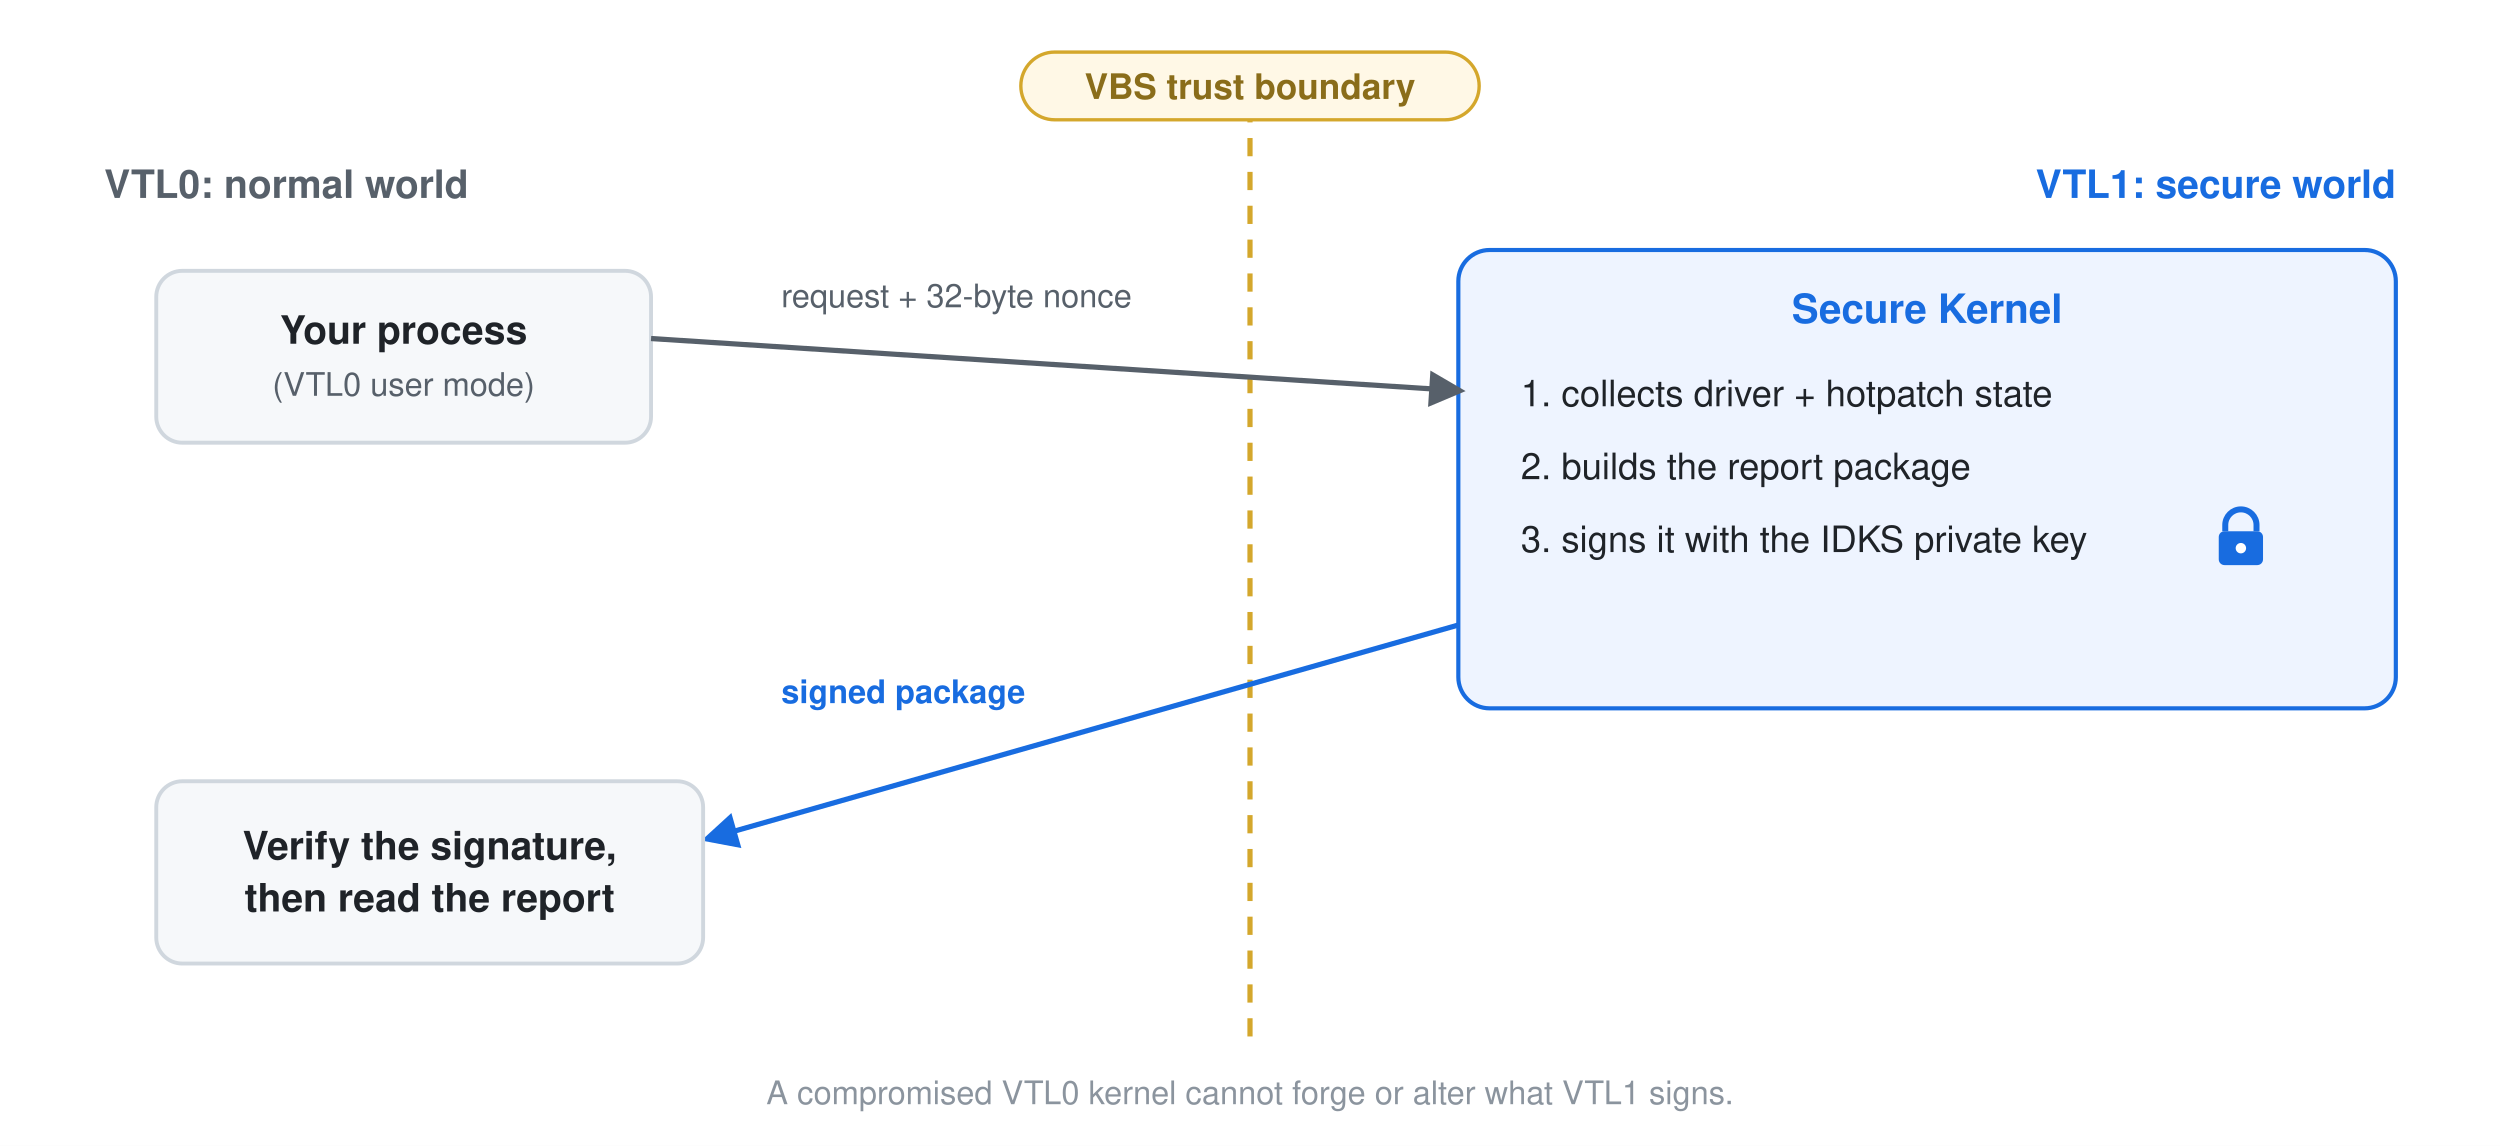
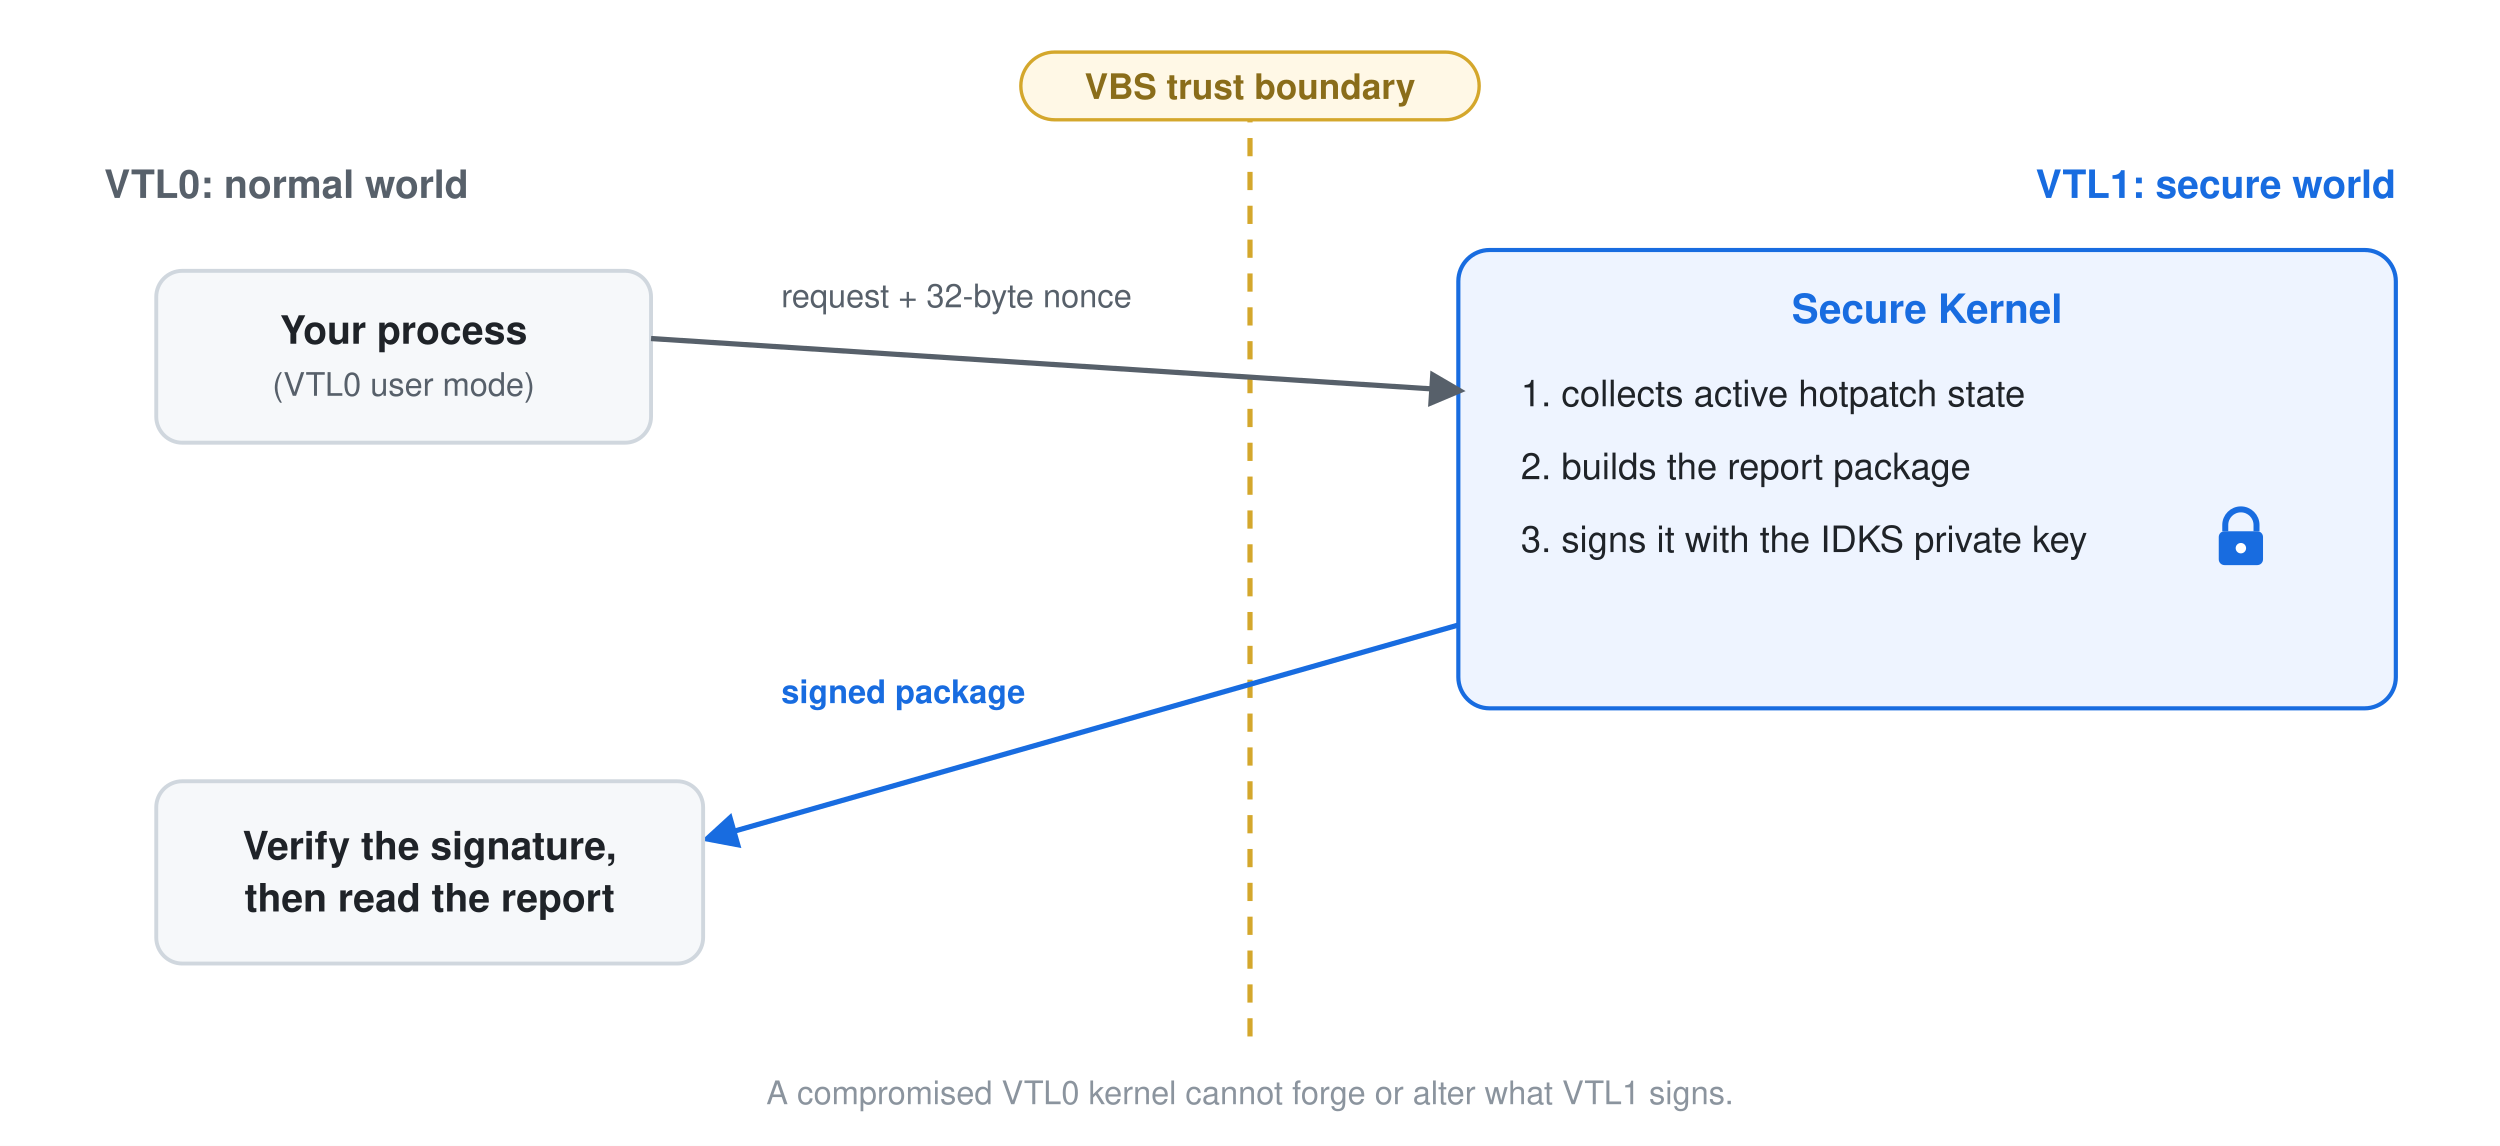
<svg xmlns="http://www.w3.org/2000/svg" viewBox="0 0 960 440" width="960" height="440" font-family="-apple-system, BlinkMacSystemFont, 'Segoe UI', Helvetica, Arial, sans-serif" role="img" aria-labelledby="t d">
  <defs>
    <marker id="a2" viewBox="0 0 10 10" refX="8" refY="5" markerWidth="7" markerHeight="7" orient="auto-start-reverse">
      <path d="M0,0 L10,5 L0,10 z" fill="#57606a" />
    </marker>
    <marker id="a2b" viewBox="0 0 10 10" refX="8" refY="5" markerWidth="7" markerHeight="7" orient="auto-start-reverse">
      <path d="M0,0 L10,5 L0,10 z" fill="#186ce0" />
    </marker>
  </defs>
  <rect x="0" y="0" width="960" height="440" fill="#ffffff" />
  <line x1="480" y1="40" x2="480" y2="400" stroke="#d4a72c" stroke-width="2" stroke-dasharray="7 6" />
  <rect x="392" y="20" width="176" height="26" rx="13" fill="#fff8e6" stroke="#d4a72c" stroke-width="1.3" />
  <text x="480" y="38" text-anchor="middle" font-size="13.5" font-weight="700" fill="#8a6d1a">VBS trust boundary</text>
  <text x="40" y="76" font-size="15" font-weight="700" fill="#57606a">VTL0: normal world</text>
  <text x="920" y="76" text-anchor="end" font-size="15" font-weight="700" fill="#186ce0">VTL1: secure world</text>
  <rect x="60" y="104" width="190" height="66" rx="10" fill="#f6f8fa" stroke="#d0d7de" stroke-width="1.5" />
  <text x="155" y="132" text-anchor="middle" font-size="15" font-weight="700" fill="#1f2328">Your process</text>
  <text x="155" y="152" text-anchor="middle" font-size="12.5" fill="#57606a">(VTL0 user mode)</text>
  <rect x="560" y="96" width="360" height="176" rx="12" fill="#eef4ff" stroke="#186ce0" stroke-width="1.6" />
  <text x="740" y="124" text-anchor="middle" font-size="15.5" font-weight="700" fill="#186ce0">Secure Kernel</text>
-   <text x="584" y="156" font-size="14" fill="#1f2328">1.  collects driver + hotpatch state</text>
+   <text x="584" y="156" font-size="14" fill="#1f2328">1.  collects active hotpatch state</text>
  <text x="584" y="184" font-size="14" fill="#1f2328">2.  builds the report package</text>
  <text x="584" y="212" font-size="14" fill="#1f2328">3.  signs it with the IDKS private key</text>
  <g transform="translate(852,198)">
    <rect x="0" y="6" width="17" height="13" rx="2.2" fill="#186ce0" />
    <path d="M2.5,6 V3.6 a6,6 0 0 1 12,0 V6" fill="none" stroke="#186ce0" stroke-width="2.3" />
    <circle cx="8.5" cy="12.5" r="2" fill="#ffffff" />
  </g>
  <line x1="250" y1="130" x2="560" y2="150" stroke="#57606a" stroke-width="2" marker-end="url(#a2)" />
  <text x="300" y="118" font-size="12.5" fill="#57606a">request + 32-byte nonce</text>
  <line x1="560" y1="240" x2="272" y2="322" stroke="#186ce0" stroke-width="2" marker-end="url(#a2b)" />
  <text x="300" y="270" font-size="12.5" font-weight="600" fill="#186ce0">signed package</text>
  <rect x="60" y="300" width="210" height="70" rx="10" fill="#f6f8fa" stroke="#d0d7de" stroke-width="1.5" />
  <text x="165" y="330" text-anchor="middle" font-size="15" font-weight="700" fill="#1f2328">Verify the signature,</text>
  <text x="165" y="350" text-anchor="middle" font-size="15" font-weight="700" fill="#1f2328">then read the report</text>
  <text x="480" y="424" text-anchor="middle" font-size="12.5" fill="#8b949e">A compromised VTL0 kernel cannot forge or alter what VTL1 signs.</text>
</svg>
